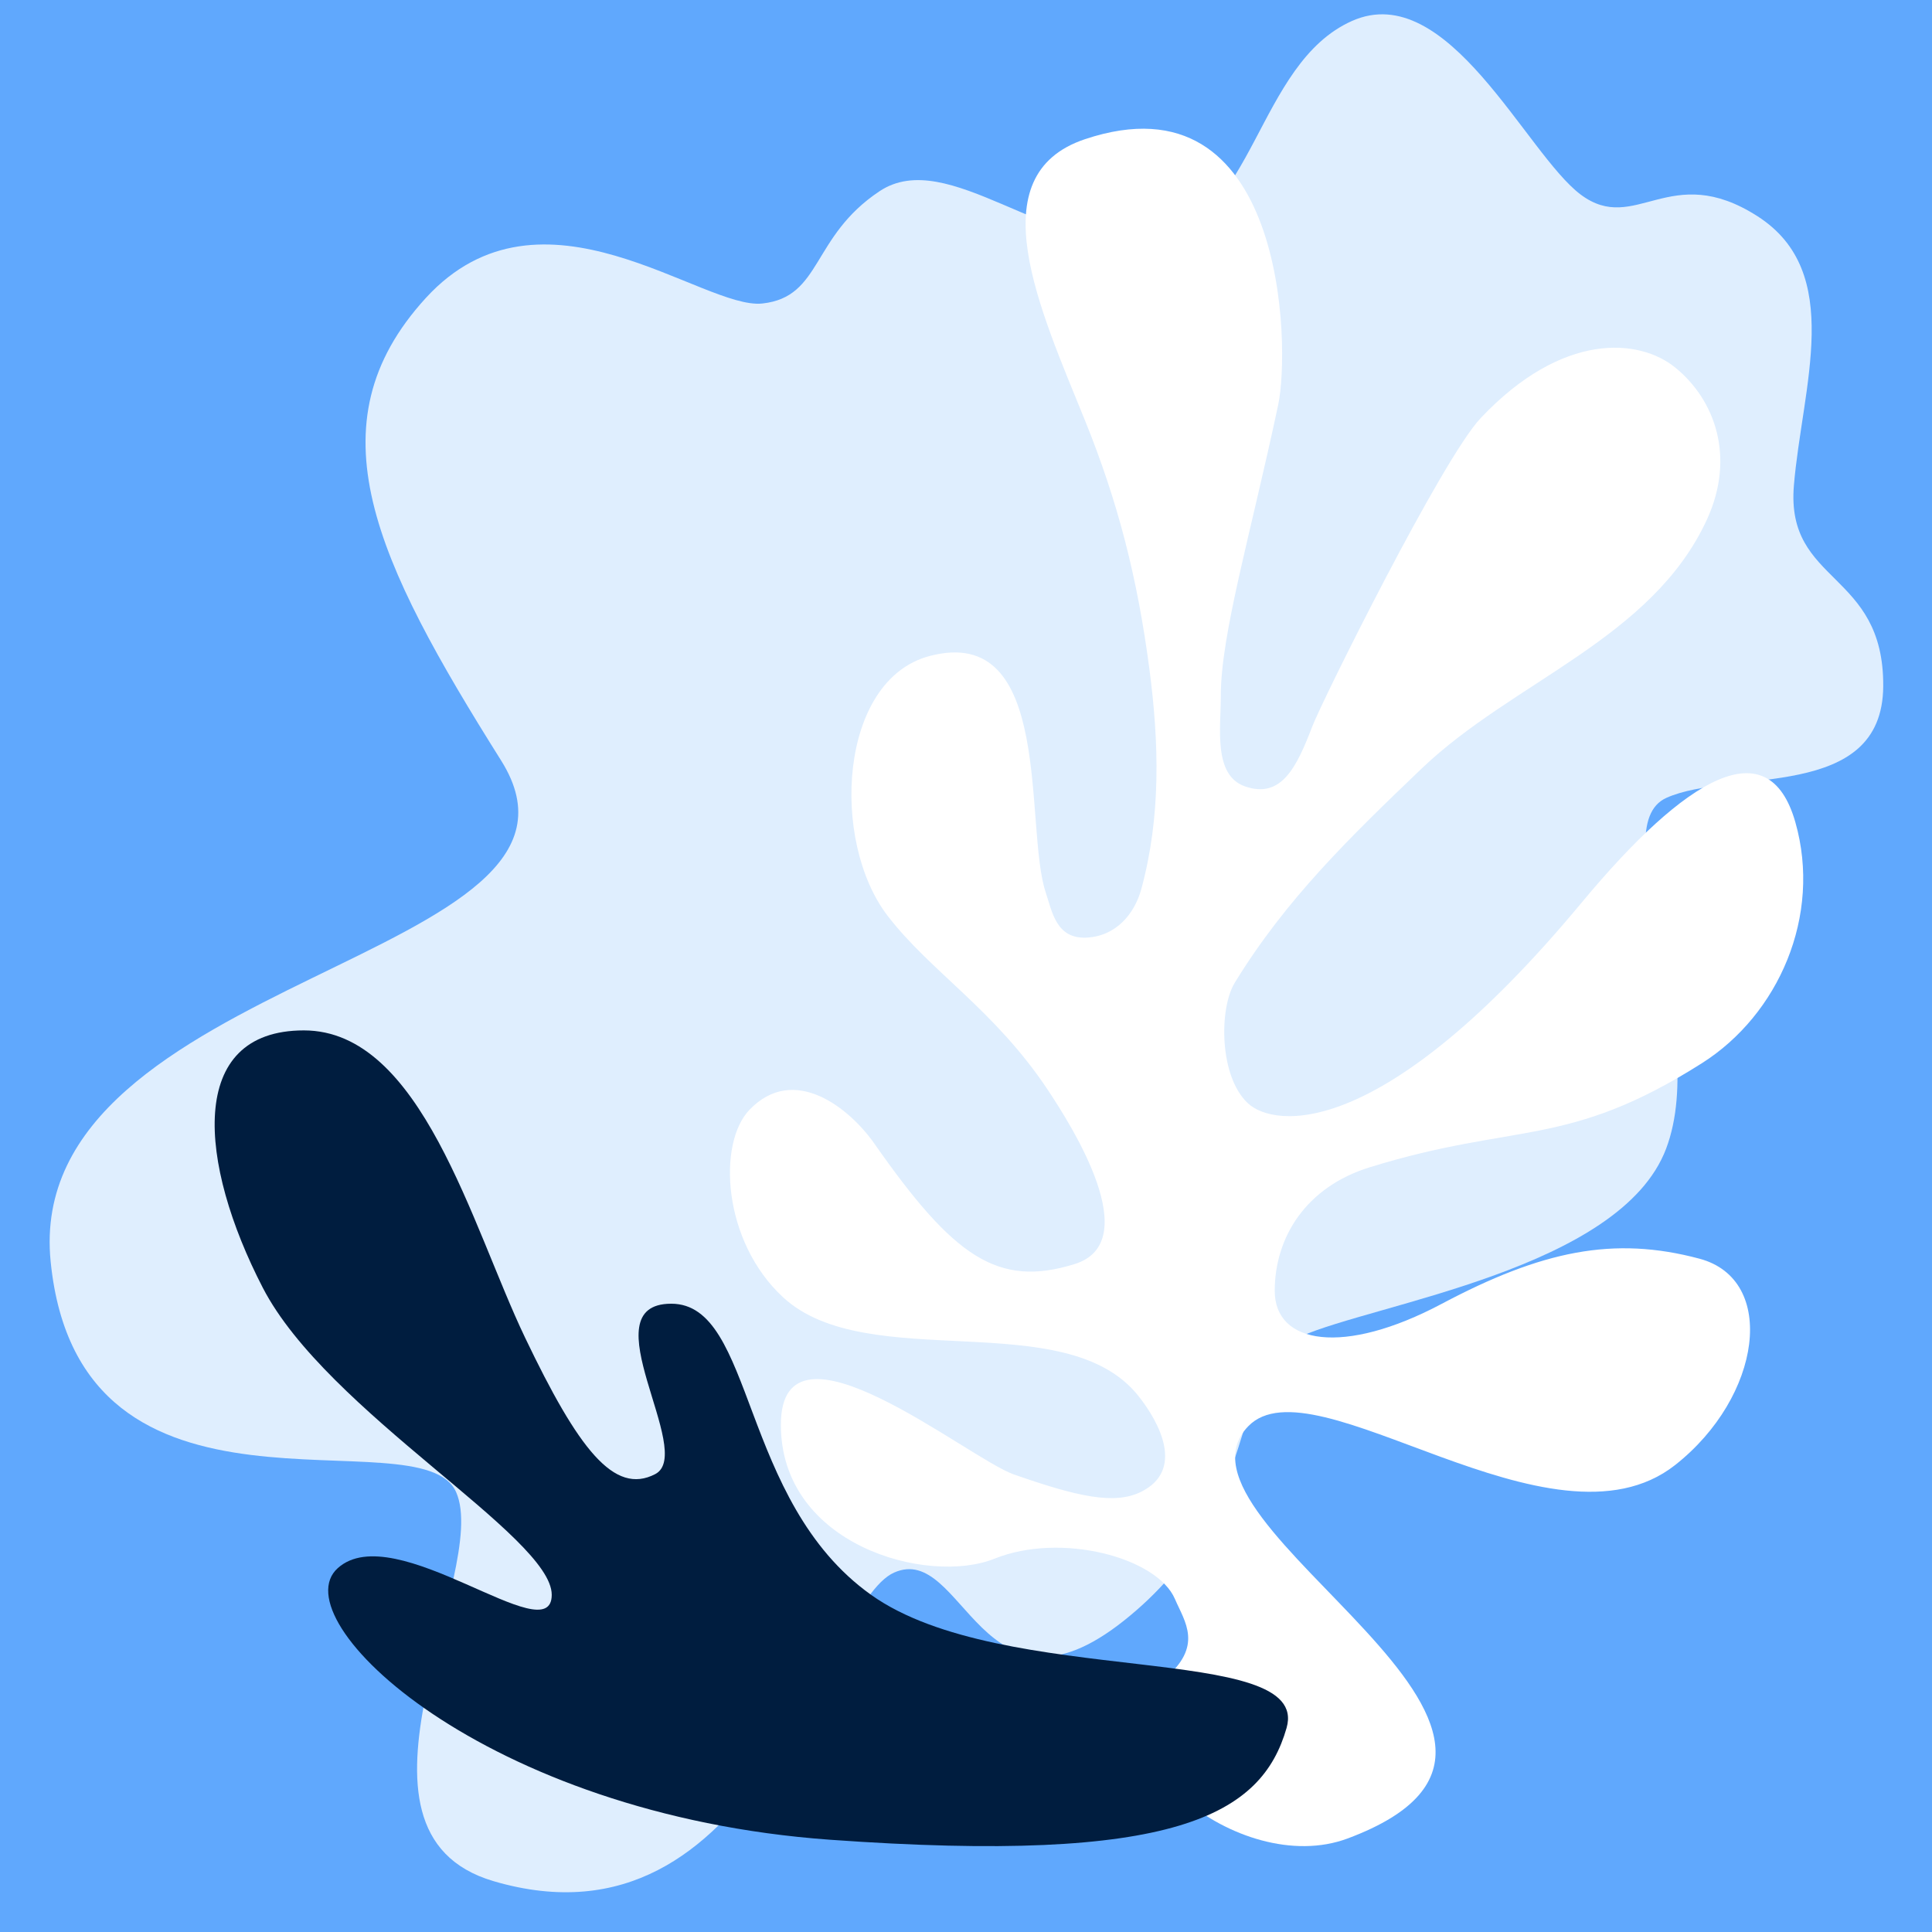
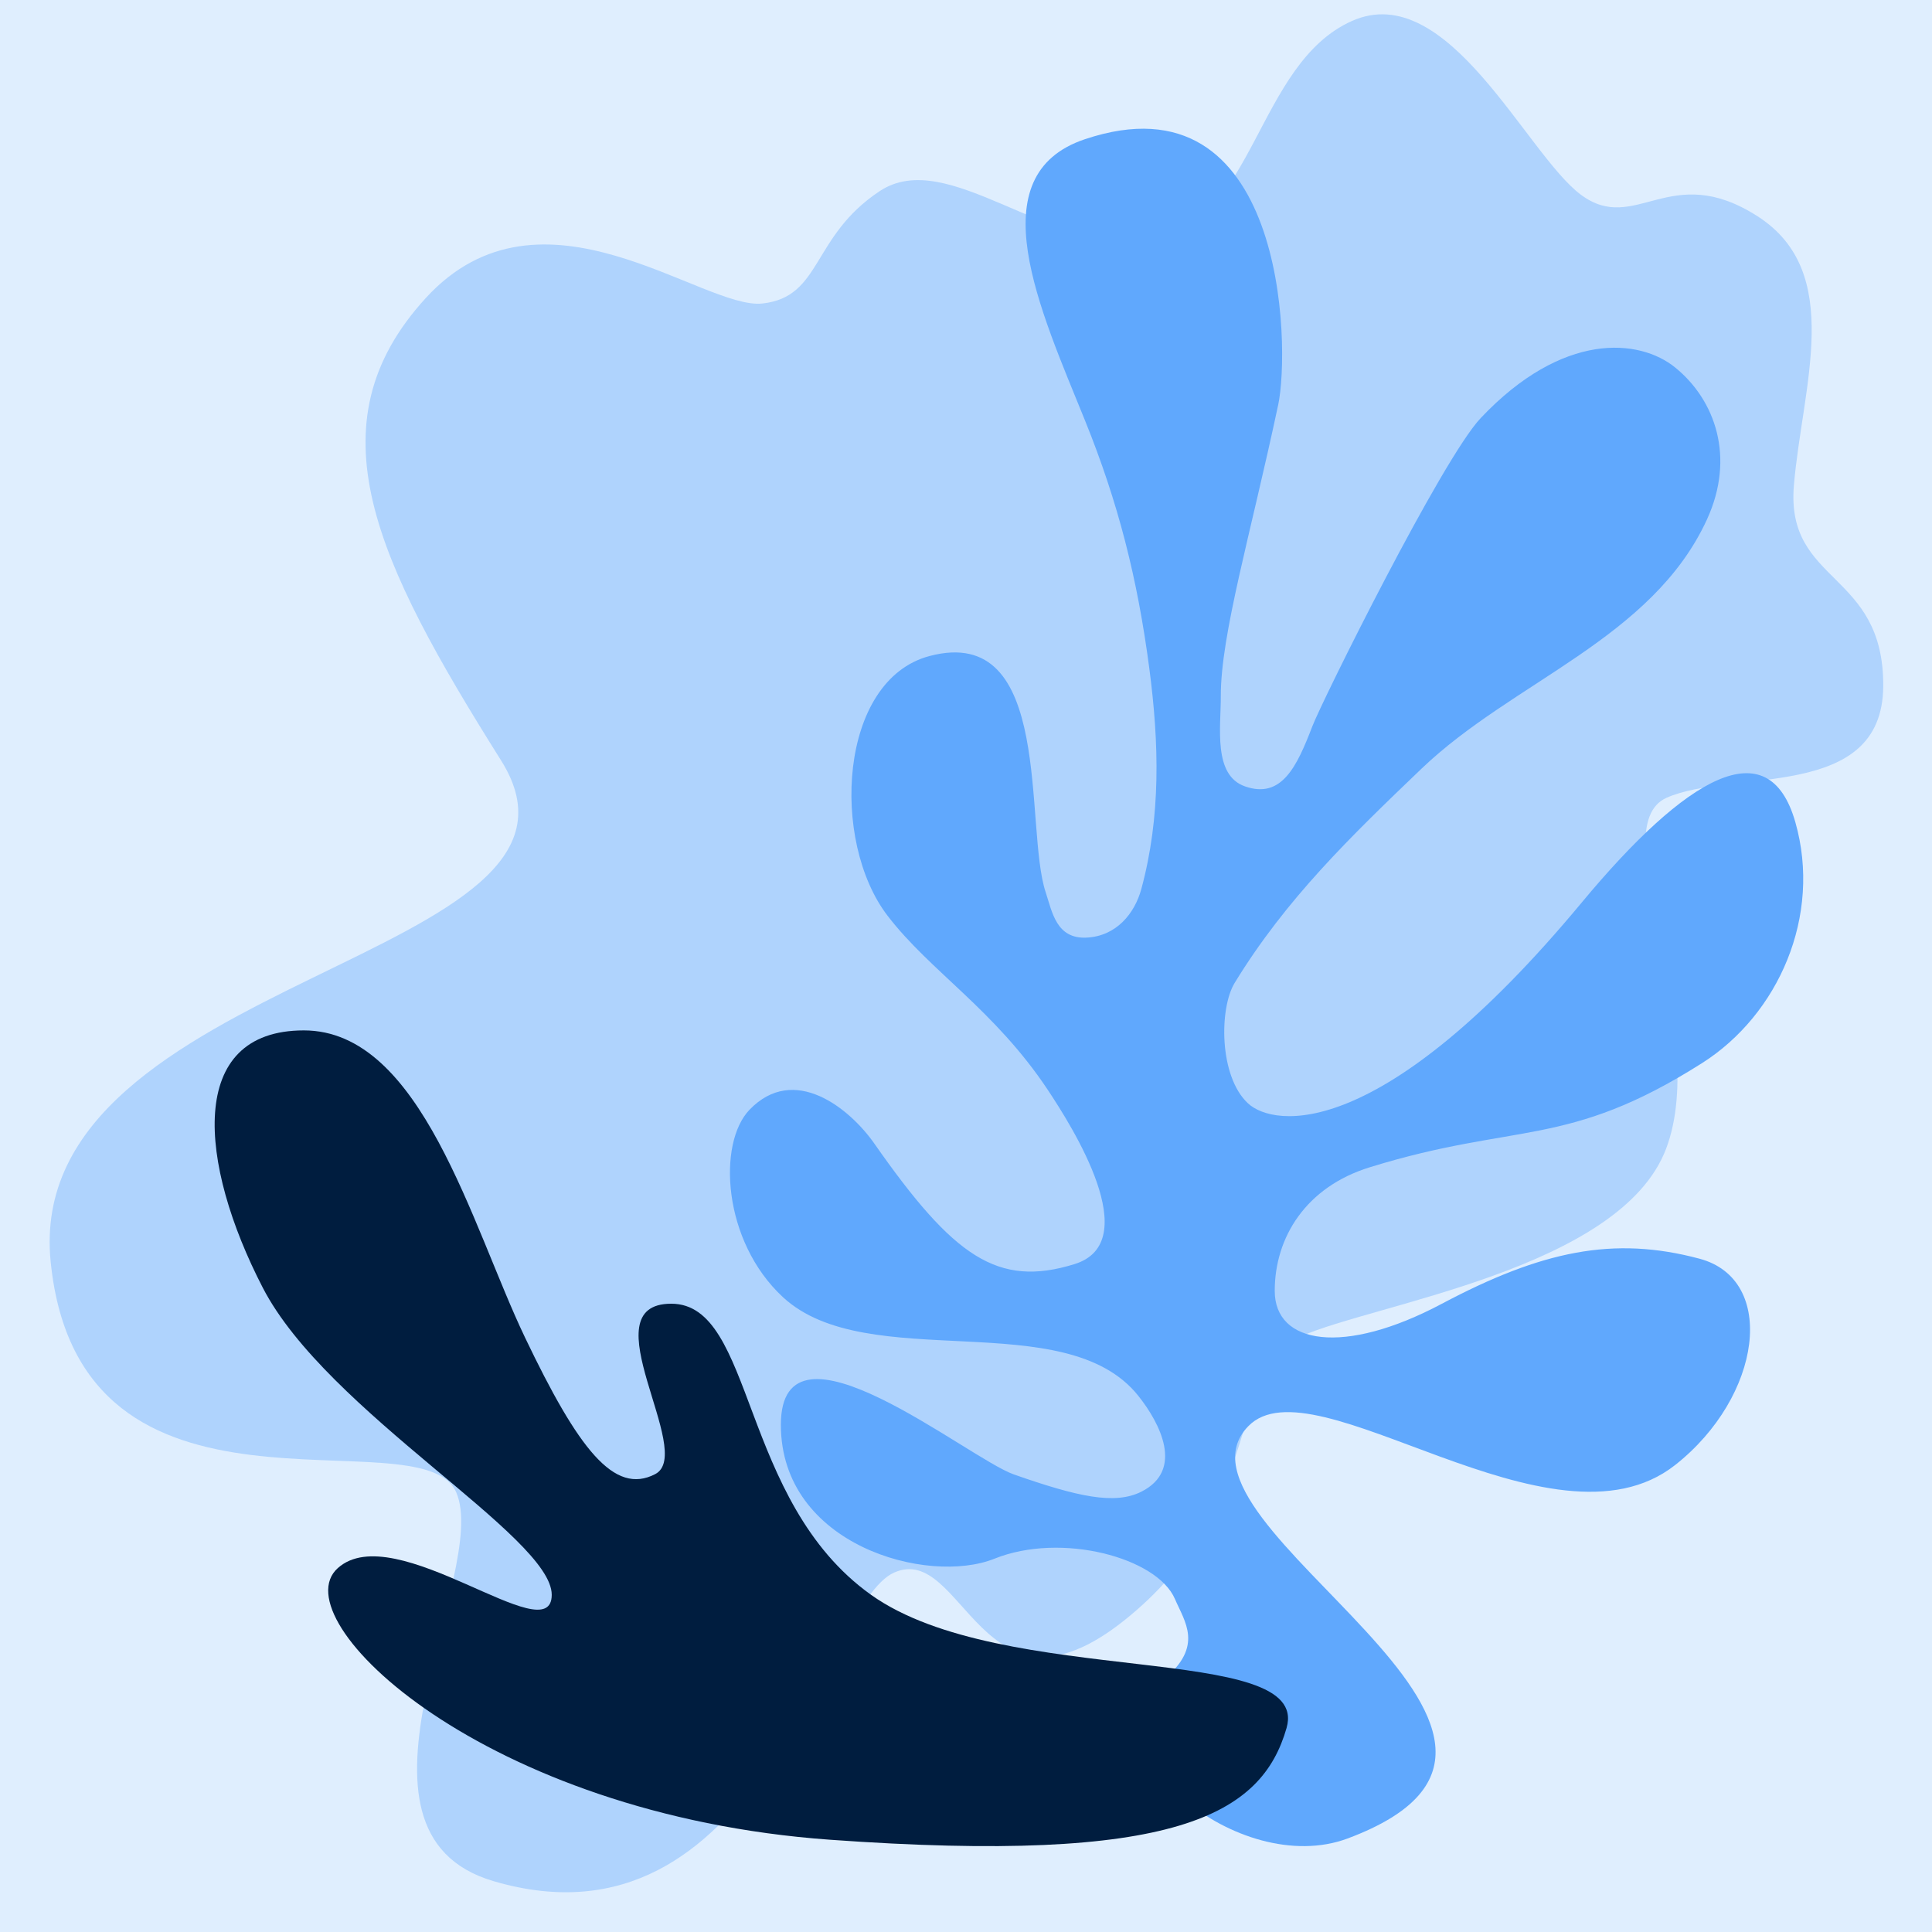
<svg xmlns="http://www.w3.org/2000/svg" width="45" height="45" fill-rule="evenodd">
-   <path fill="#60a8fd" d="M0 0h45v45H0z" />
-   <path d="M20.824 36.629c1.624-.723 2.039 3.76 5.361 1.114s2.384-5.846 4.109-6.614 7.451-1.567 8.513-4.374-1.513-7.495.01-8.173 5.029.095 5.047-2.597-2.273-2.372-2.081-4.675 1.194-4.966-.848-6.274-2.841.448-4.115-.502-3.095-5.04-5.329-4.046-2.267 4.743-4.658 5.108-4.751-2.203-6.347-1.142-1.336 2.462-2.728 2.615-5.141-3.079-7.841-.127-1.167 6.121 1.755 10.772S.507 22.685 1.18 29.387s8.619 3.514 9.443 5.365-3.032 7.916.873 9.064c6.157 1.81 7.704-6.464 9.328-7.187z" fill="#dfeefe" />
-   <path d="M29.769 9.441c-.639 3.004-1.338 5.349-1.334 6.775.002.724-.183 1.839.562 2.1.854.3 1.21-.46 1.57-1.399.232-.605 3.024-6.231 3.922-7.18 1.908-2.019 3.692-1.858 4.532-1.175.93.756 1.401 2.089.739 3.534-1.275 2.783-4.519 3.769-6.649 5.807-1.662 1.591-3.16 3.039-4.353 4.99-.361.59-.368 2.178.311 2.807.598.555 3.109.936 7.773-4.679 2.428-2.923 4.353-4.055 4.975-1.871s-.393 4.484-2.176 5.614c-3.146 1.995-4.317 1.366-7.737 2.424-1.486.459-2.213 1.631-2.213 2.879s1.608 1.513 3.885.304c2.334-1.239 4.009-1.589 6.01-1.053 1.817.487 1.451 3.214-.567 4.804-2.875 2.266-8.416-2.484-9.946-.901-2.23 2.306 8.75 7.2 2.315 9.601-2.538.947-6.179-2.127-4.278-3.707.933-.776.481-1.345.257-1.87-.414-.968-2.65-1.564-4.204-.94s-4.975-.312-4.975-3.119 4.359.783 5.428 1.157c1.475.516 2.345.714 2.967.402 1.005-.504.435-1.601-.07-2.234-1.7-2.134-6.31-.477-8.276-2.297-1.411-1.306-1.528-3.587-.78-4.365 1.042-1.084 2.336-.03 2.908.787 1.844 2.636 2.872 3.364 4.664 2.807 1.646-.511-.049-3.192-.622-4.055-1.244-1.871-2.732-2.755-3.731-4.055-1.338-1.739-1.14-5.494.975-6.053 2.91-.77 2.198 3.985 2.706 5.507.15.45.244 1.087.953 1.052.69-.035 1.117-.558 1.273-1.13.459-1.688.416-3.397.187-5.139-.277-2.104-.726-3.868-1.499-5.778-1.043-2.578-2.504-5.713 0-6.55 4.664-1.56 4.792 4.819 4.499 6.197z" fill="#fff" />
+   <path fill="#dfeefe" d="M0 0h45v45H0z" />
+   <path d="M20.824 36.629c1.624-.723 2.039 3.76 5.361 1.114s2.384-5.846 4.109-6.614 7.451-1.567 8.513-4.374-1.513-7.495.01-8.173 5.029.095 5.047-2.597-2.273-2.372-2.081-4.675 1.194-4.966-.848-6.274-2.841.448-4.115-.502-3.095-5.04-5.329-4.046-2.267 4.743-4.658 5.108-4.751-2.203-6.347-1.142-1.336 2.462-2.728 2.615-5.141-3.079-7.841-.127-1.167 6.121 1.755 10.772S.507 22.685 1.18 29.387s8.619 3.514 9.443 5.365-3.032 7.916.873 9.064c6.157 1.81 7.704-6.464 9.328-7.187z" fill="#afd3fd" />
+   <path d="M29.769 9.441c-.639 3.004-1.338 5.349-1.334 6.775.002.724-.183 1.839.562 2.1.854.3 1.21-.46 1.57-1.399.232-.605 3.024-6.231 3.922-7.18 1.908-2.019 3.692-1.858 4.532-1.175.93.756 1.401 2.089.739 3.534-1.275 2.783-4.519 3.769-6.649 5.807-1.662 1.591-3.16 3.039-4.353 4.99-.361.59-.368 2.178.311 2.807.598.555 3.109.936 7.773-4.679 2.428-2.923 4.353-4.055 4.975-1.871s-.393 4.484-2.176 5.614c-3.146 1.995-4.317 1.366-7.737 2.424-1.486.459-2.213 1.631-2.213 2.879s1.608 1.513 3.885.304c2.334-1.239 4.009-1.589 6.01-1.053 1.817.487 1.451 3.214-.567 4.804-2.875 2.266-8.416-2.484-9.946-.901-2.23 2.306 8.75 7.2 2.315 9.601-2.538.947-6.179-2.127-4.278-3.707.933-.776.481-1.345.257-1.87-.414-.968-2.65-1.564-4.204-.94s-4.975-.312-4.975-3.119 4.359.783 5.428 1.157c1.475.516 2.345.714 2.967.402 1.005-.504.435-1.601-.07-2.234-1.7-2.134-6.31-.477-8.276-2.297-1.411-1.306-1.528-3.587-.78-4.365 1.042-1.084 2.336-.03 2.908.787 1.844 2.636 2.872 3.364 4.664 2.807 1.646-.511-.049-3.192-.622-4.055-1.244-1.871-2.732-2.755-3.731-4.055-1.338-1.739-1.14-5.494.975-6.053 2.91-.77 2.198 3.985 2.706 5.507.15.45.244 1.087.953 1.052.69-.035 1.117-.558 1.273-1.13.459-1.688.416-3.397.187-5.139-.277-2.104-.726-3.868-1.499-5.778-1.043-2.578-2.504-5.713 0-6.55 4.664-1.56 4.792 4.819 4.499 6.197z" fill="#60a8fd" />
  <path d="M29.967 40.247c-.582 2.026-2.576 3.183-10.635 2.604S6.537 37.725 7.866 36.526s4.985 1.984 4.985.62-5.234-4.258-6.73-7.152S4.335 24 7.077 24s3.905 4.547 5.151 7.152 2.077 3.679 3.033 3.183-1.579-3.969.374-3.969 1.579 4.589 4.653 6.78 10.261 1.075 9.679 3.1z" fill="#001d3f" />
</svg>
